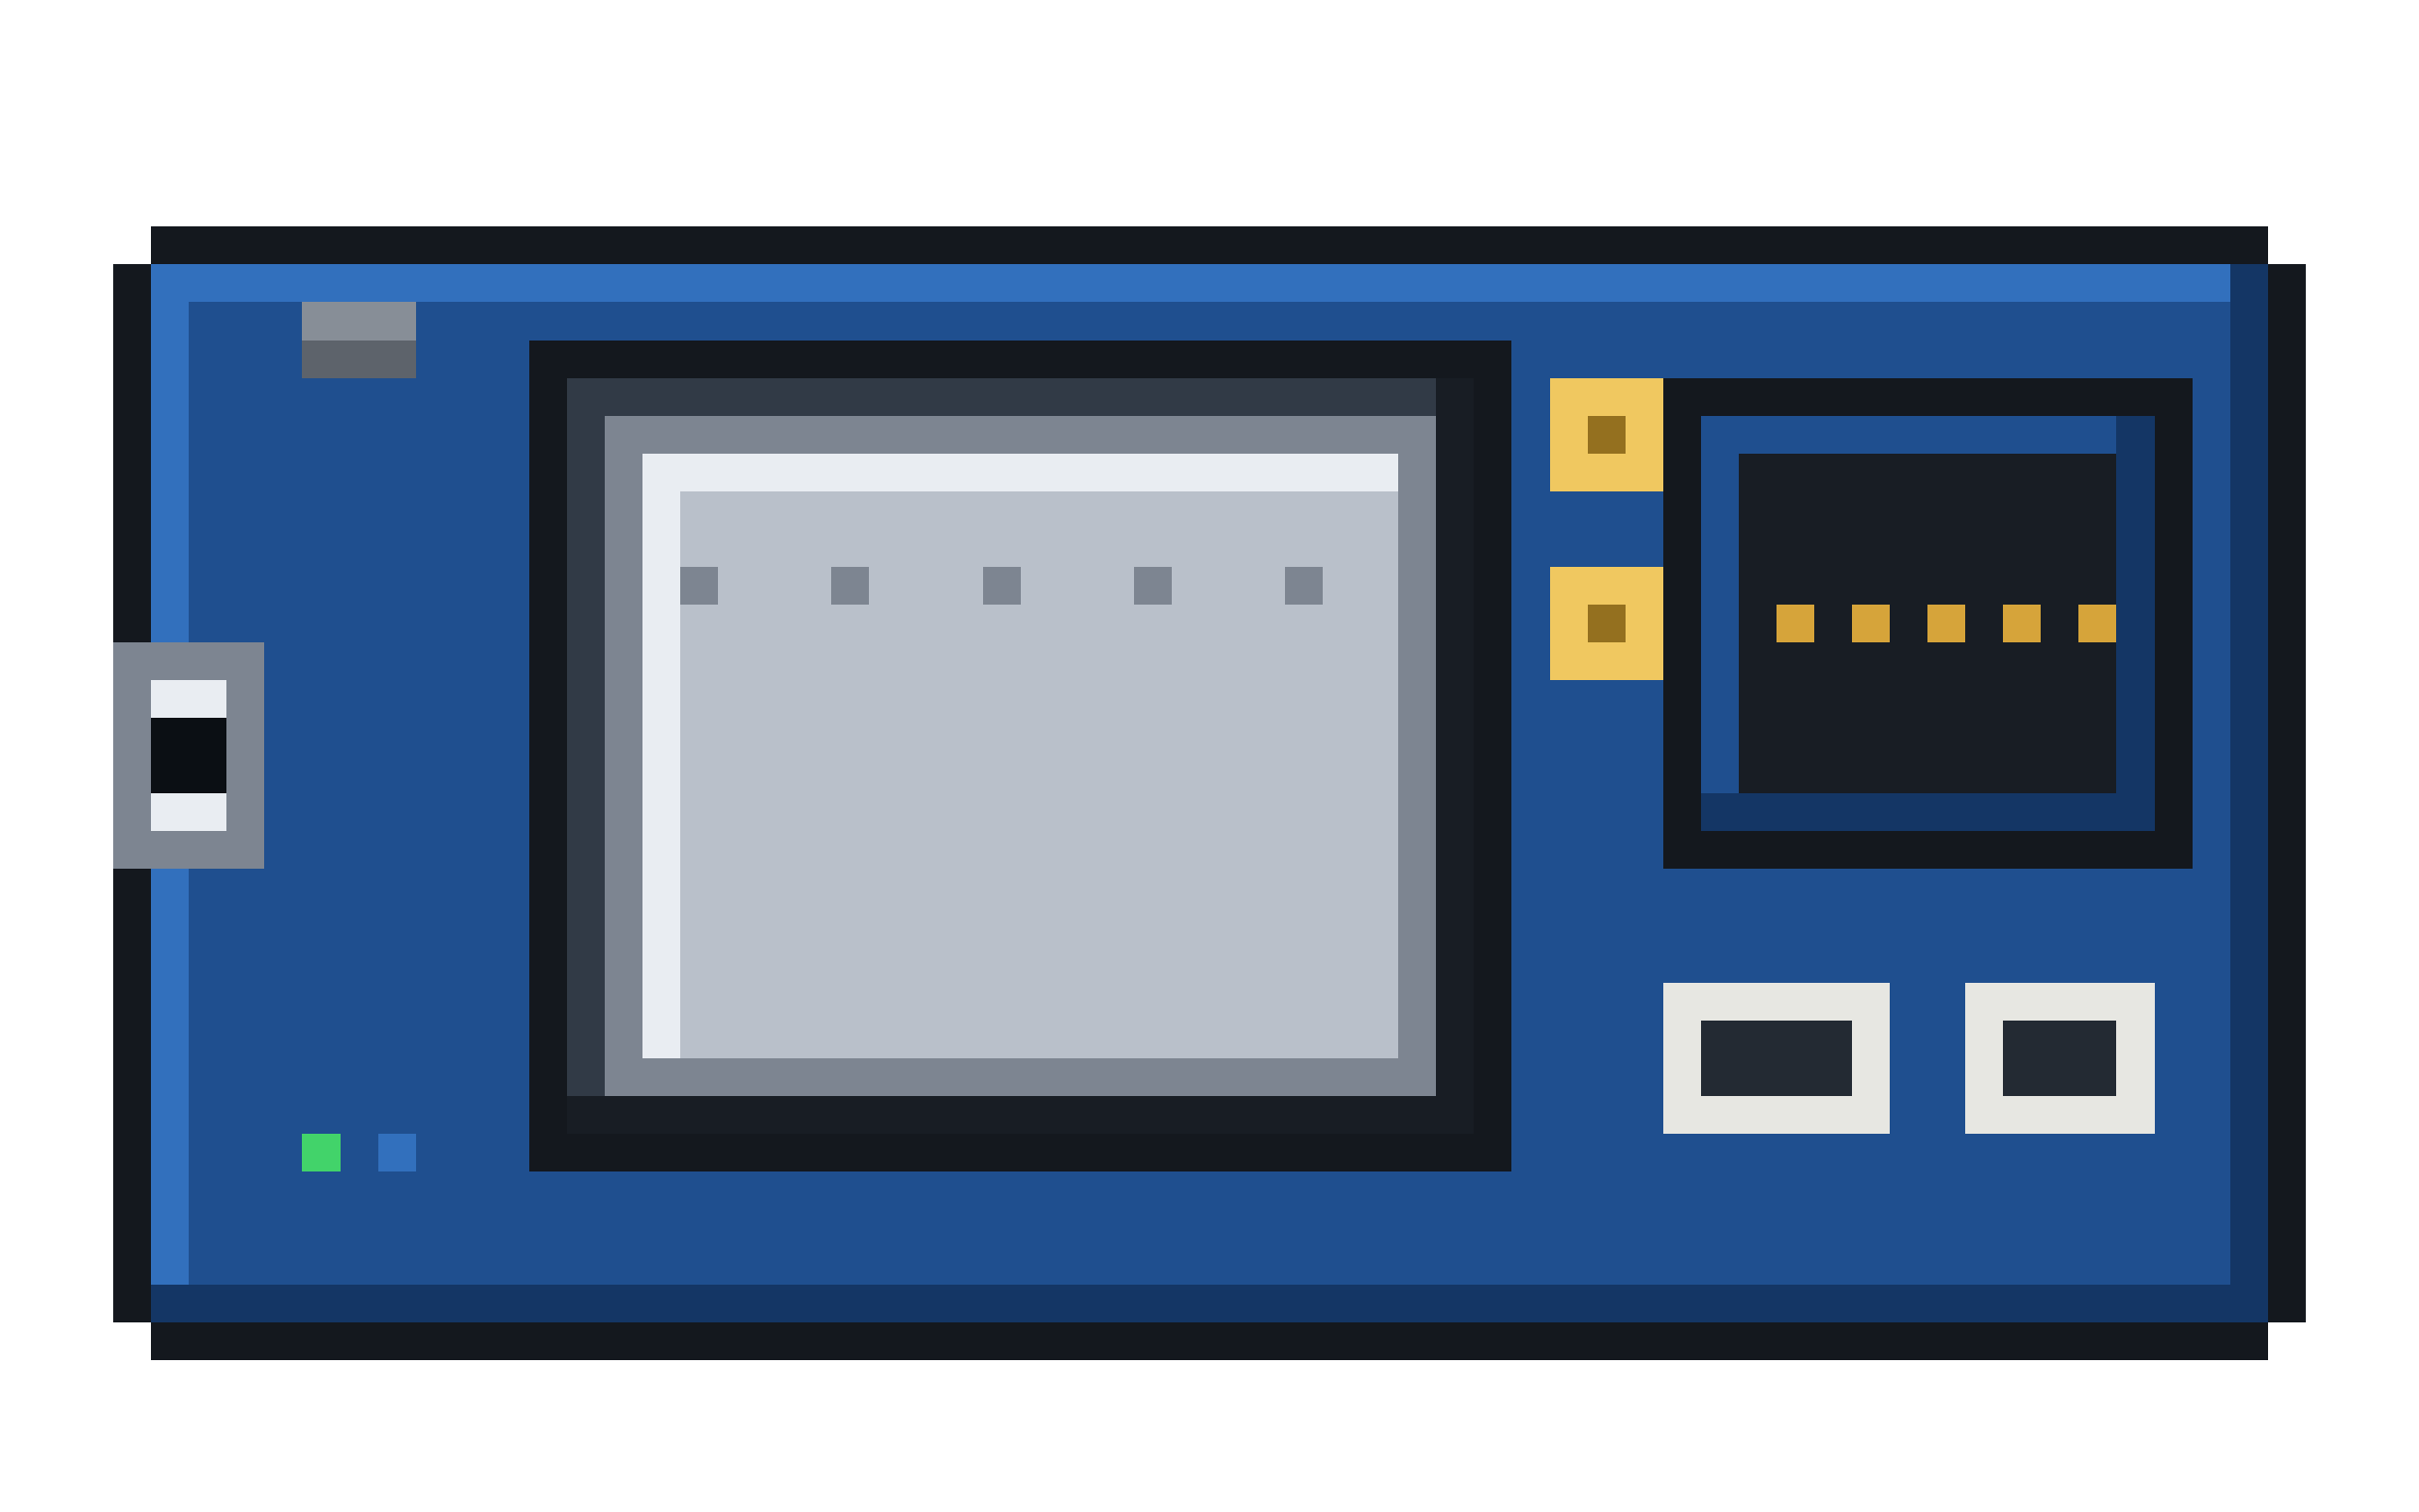
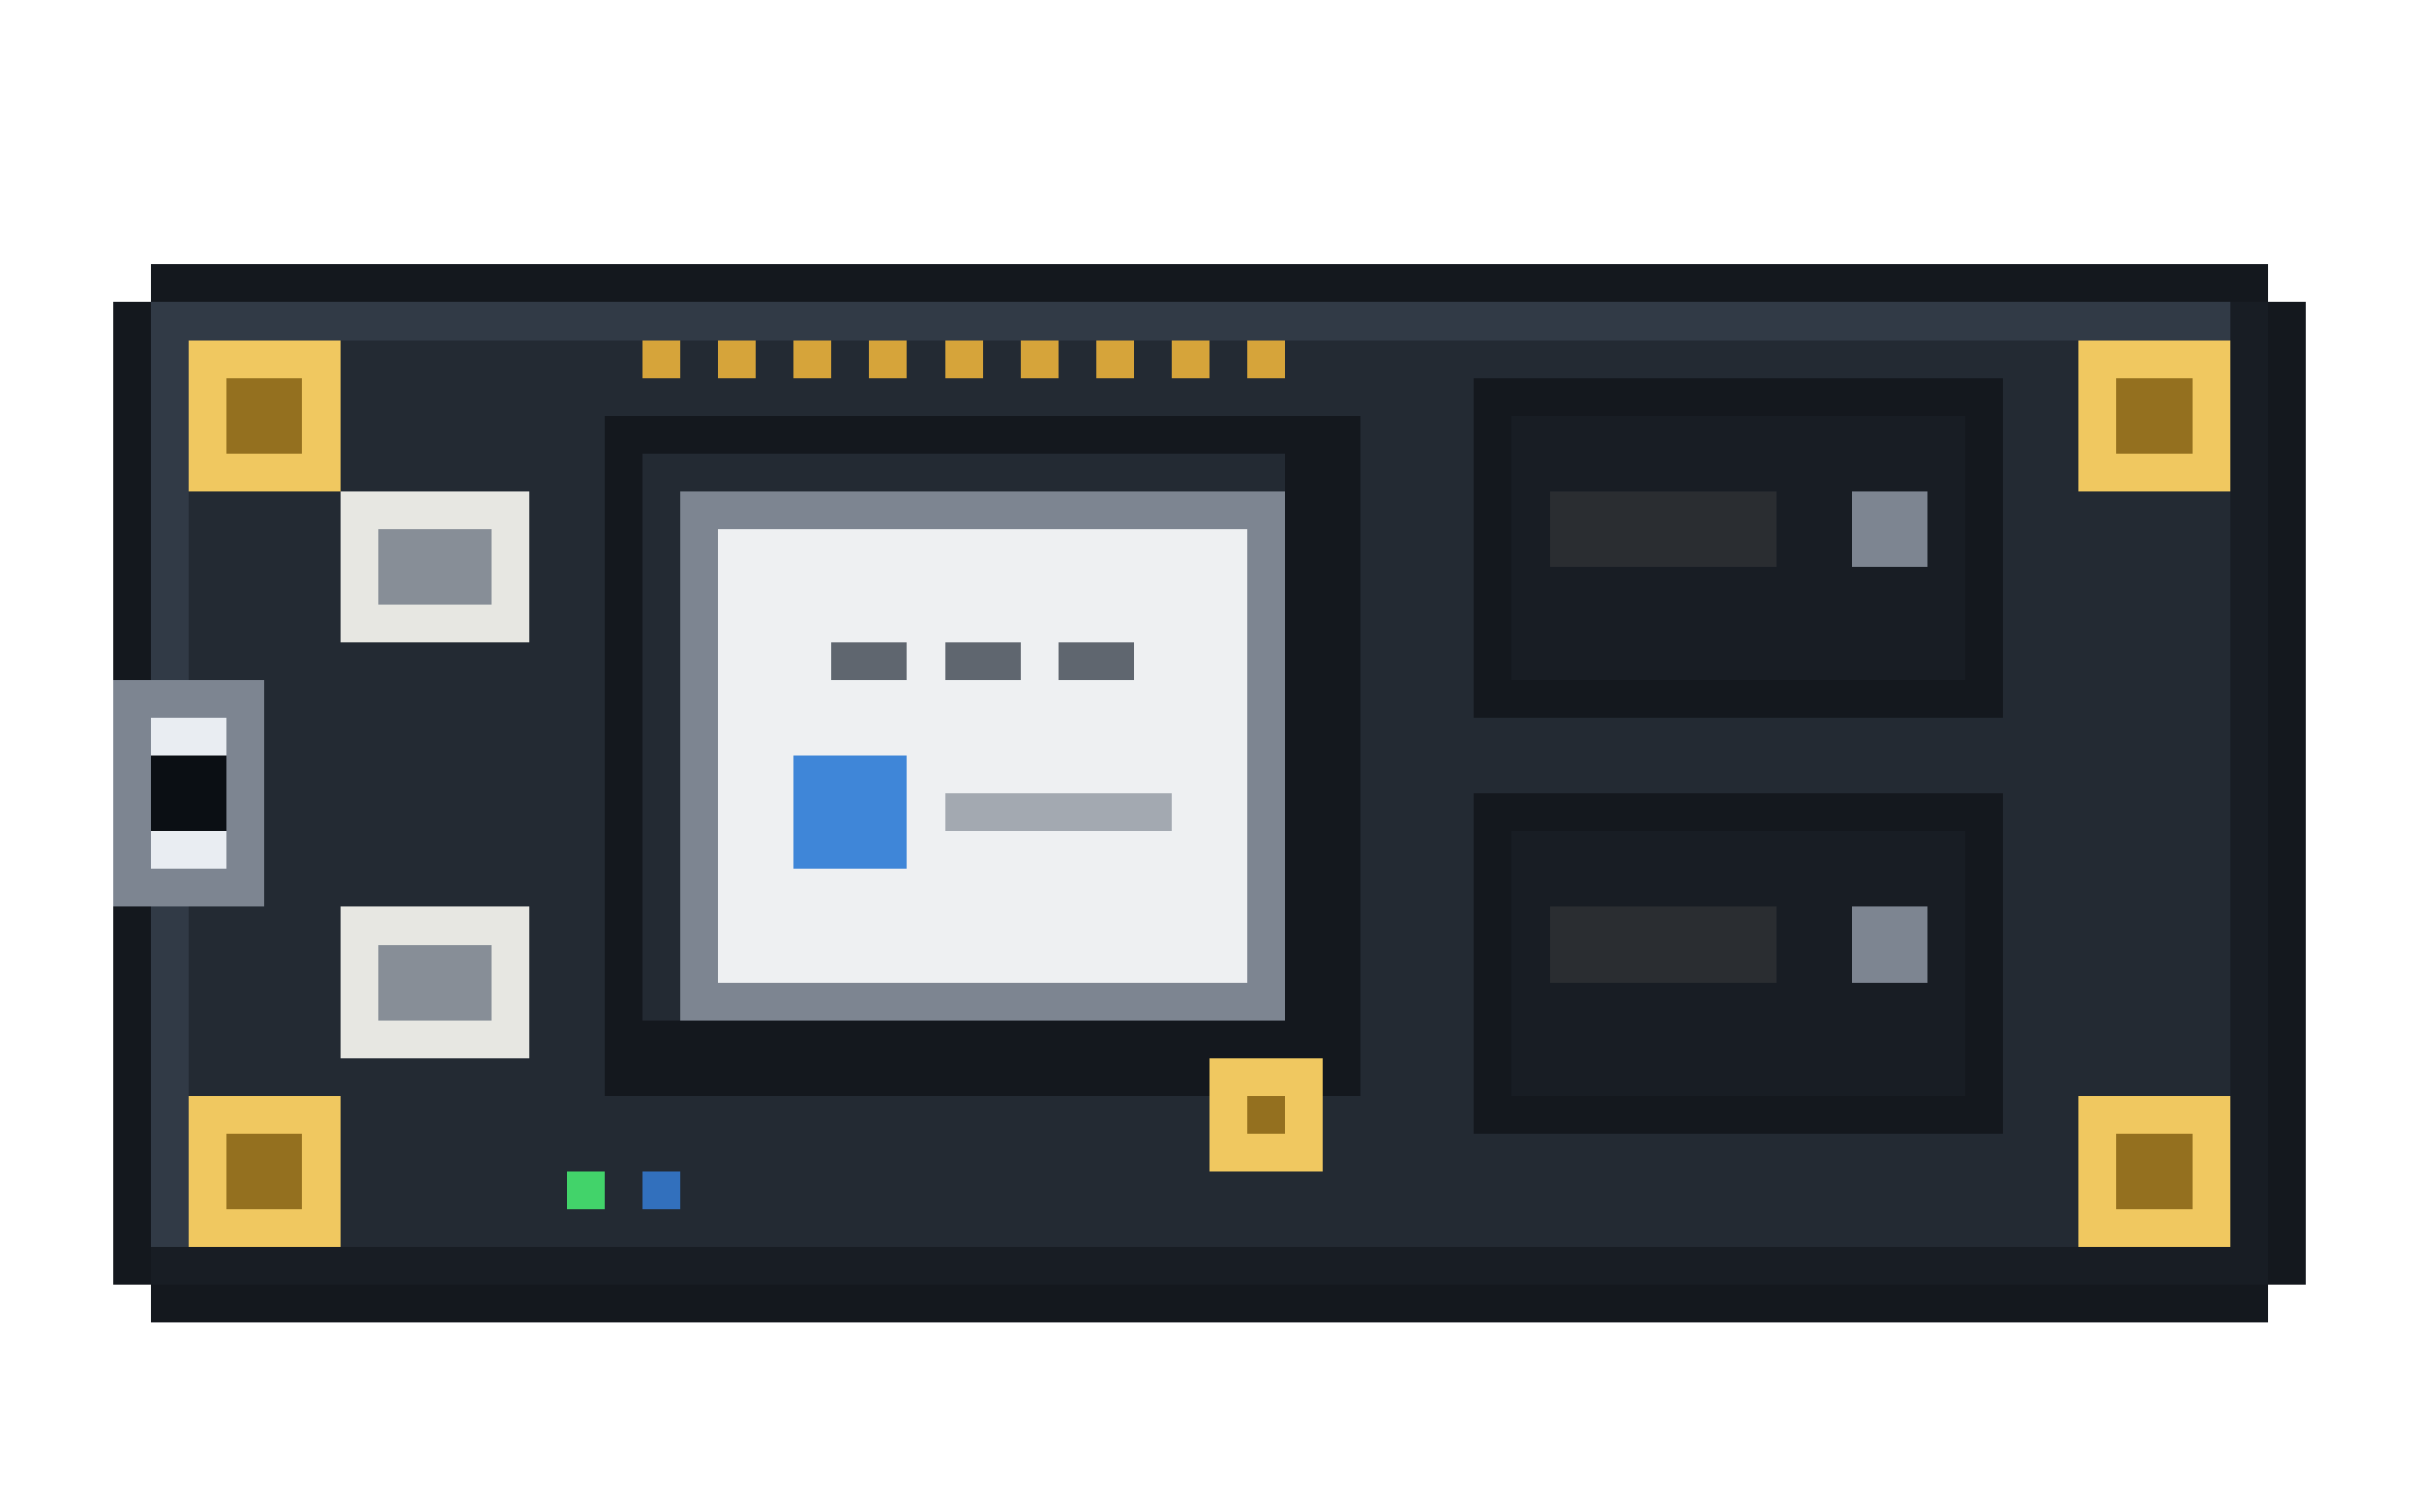
<svg xmlns="http://www.w3.org/2000/svg" viewBox="0 0 64 40" width="256" height="160" shape-rendering="crispEdges" role="img" aria-label="RAK4631 på WisBlock-bas">
-   <path fill="#14181e" d="M4 6h56v1h-56zM3 7h1v1h-1zM60 7h1v1h-1zM3 8h1v1h-1zM60 8h1v1h-1zM3 9h1v1h-1zM14 9h26v1h-26zM60 9h1v1h-1zM3 10h1v1h-1zM14 10h1v1h-1zM39 10h1v1h-1zM44 10h14v1h-14zM60 10h1v1h-1zM3 11h1v1h-1zM14 11h1v1h-1zM39 11h1v1h-1zM44 11h1v1h-1zM57 11h1v1h-1zM60 11h1v1h-1zM3 12h1v1h-1zM14 12h1v1h-1zM39 12h1v1h-1zM44 12h1v1h-1zM57 12h1v1h-1zM60 12h1v1h-1zM3 13h1v1h-1zM14 13h1v1h-1zM39 13h1v1h-1zM44 13h1v1h-1zM57 13h1v1h-1zM60 13h1v1h-1zM3 14h1v1h-1zM14 14h1v1h-1zM39 14h1v1h-1zM44 14h1v1h-1zM57 14h1v1h-1zM60 14h1v1h-1zM3 15h1v1h-1zM14 15h1v1h-1zM39 15h1v1h-1zM44 15h1v1h-1zM57 15h1v1h-1zM60 15h1v1h-1zM3 16h1v1h-1zM14 16h1v1h-1zM39 16h1v1h-1zM44 16h1v1h-1zM57 16h1v1h-1zM60 16h1v1h-1zM14 17h1v1h-1zM39 17h1v1h-1zM44 17h1v1h-1zM57 17h1v1h-1zM60 17h1v1h-1zM14 18h1v1h-1zM39 18h1v1h-1zM44 18h1v1h-1zM57 18h1v1h-1zM60 18h1v1h-1zM14 19h1v1h-1zM39 19h1v1h-1zM44 19h1v1h-1zM57 19h1v1h-1zM60 19h1v1h-1zM14 20h1v1h-1zM39 20h1v1h-1zM44 20h1v1h-1zM57 20h1v1h-1zM60 20h1v1h-1zM14 21h1v1h-1zM39 21h1v1h-1zM44 21h1v1h-1zM57 21h1v1h-1zM60 21h1v1h-1zM14 22h1v1h-1zM39 22h1v1h-1zM44 22h14v1h-14zM60 22h1v1h-1zM3 23h1v1h-1zM14 23h1v1h-1zM39 23h1v1h-1zM60 23h1v1h-1zM3 24h1v1h-1zM14 24h1v1h-1zM39 24h1v1h-1zM60 24h1v1h-1zM3 25h1v1h-1zM14 25h1v1h-1zM39 25h1v1h-1zM60 25h1v1h-1zM3 26h1v1h-1zM14 26h1v1h-1zM39 26h1v1h-1zM60 26h1v1h-1zM3 27h1v1h-1zM14 27h1v1h-1zM39 27h1v1h-1zM60 27h1v1h-1zM3 28h1v1h-1zM14 28h1v1h-1zM39 28h1v1h-1zM60 28h1v1h-1zM3 29h1v1h-1zM14 29h1v1h-1zM39 29h1v1h-1zM60 29h1v1h-1zM3 30h1v1h-1zM14 30h26v1h-26zM60 30h1v1h-1zM3 31h1v1h-1zM60 31h1v1h-1zM3 32h1v1h-1zM60 32h1v1h-1zM3 33h1v1h-1zM60 33h1v1h-1zM3 34h1v1h-1zM60 34h1v1h-1zM4 35h56v1h-56z" />
-   <path fill="#3270bd" d="M4 7h55v1h-55zM4 8h1v1h-1zM4 9h1v1h-1zM4 10h1v1h-1zM4 11h1v1h-1zM4 12h1v1h-1zM4 13h1v1h-1zM4 14h1v1h-1zM4 15h1v1h-1zM4 16h1v1h-1zM4 23h1v1h-1zM4 24h1v1h-1zM4 25h1v1h-1zM4 26h1v1h-1zM4 27h1v1h-1zM4 28h1v1h-1zM4 29h1v1h-1zM4 30h1v1h-1zM10 30h1v1h-1zM4 31h1v1h-1zM4 32h1v1h-1zM4 33h1v1h-1z" />
-   <path fill="#143665" d="M59 7h1v1h-1zM59 8h1v1h-1zM59 9h1v1h-1zM59 10h1v1h-1zM56 11h1v1h-1zM59 11h1v1h-1zM56 12h1v1h-1zM59 12h1v1h-1zM56 13h1v1h-1zM59 13h1v1h-1zM56 14h1v1h-1zM59 14h1v1h-1zM56 15h1v1h-1zM59 15h1v1h-1zM56 16h1v1h-1zM59 16h1v1h-1zM56 17h1v1h-1zM59 17h1v1h-1zM56 18h1v1h-1zM59 18h1v1h-1zM56 19h1v1h-1zM59 19h1v1h-1zM56 20h1v1h-1zM59 20h1v1h-1zM45 21h12v1h-12zM59 21h1v1h-1zM59 22h1v1h-1zM59 23h1v1h-1zM59 24h1v1h-1zM59 25h1v1h-1zM59 26h1v1h-1zM59 27h1v1h-1zM59 28h1v1h-1zM59 29h1v1h-1zM59 30h1v1h-1zM59 31h1v1h-1zM59 32h1v1h-1zM59 33h1v1h-1zM4 34h56v1h-56z" />
-   <path fill="#1f4f8f" d="M5 8h3v1h-3zM11 8h48v1h-48zM5 9h3v1h-3zM11 9h3v1h-3zM40 9h19v1h-19zM5 10h9v1h-9zM40 10h1v1h-1zM58 10h1v1h-1zM5 11h9v1h-9zM40 11h1v1h-1zM45 11h11v1h-11zM58 11h1v1h-1zM5 12h9v1h-9zM40 12h1v1h-1zM45 12h1v1h-1zM58 12h1v1h-1zM5 13h9v1h-9zM40 13h4v1h-4zM45 13h1v1h-1zM58 13h1v1h-1zM5 14h9v1h-9zM40 14h4v1h-4zM45 14h1v1h-1zM58 14h1v1h-1zM5 15h9v1h-9zM40 15h1v1h-1zM45 15h1v1h-1zM58 15h1v1h-1zM5 16h9v1h-9zM40 16h1v1h-1zM45 16h1v1h-1zM58 16h1v1h-1zM7 17h7v1h-7zM40 17h1v1h-1zM45 17h1v1h-1zM58 17h1v1h-1zM7 18h7v1h-7zM40 18h4v1h-4zM45 18h1v1h-1zM58 18h1v1h-1zM7 19h7v1h-7zM40 19h4v1h-4zM45 19h1v1h-1zM58 19h1v1h-1zM7 20h7v1h-7zM40 20h4v1h-4zM45 20h1v1h-1zM58 20h1v1h-1zM7 21h7v1h-7zM40 21h4v1h-4zM58 21h1v1h-1zM7 22h7v1h-7zM40 22h4v1h-4zM58 22h1v1h-1zM5 23h9v1h-9zM40 23h19v1h-19zM5 24h9v1h-9zM40 24h19v1h-19zM5 25h9v1h-9zM40 25h19v1h-19zM5 26h9v1h-9zM40 26h4v1h-4zM50 26h2v1h-2zM57 26h2v1h-2zM5 27h9v1h-9zM40 27h4v1h-4zM50 27h2v1h-2zM57 27h2v1h-2zM5 28h9v1h-9zM40 28h4v1h-4zM50 28h2v1h-2zM57 28h2v1h-2zM5 29h9v1h-9zM40 29h4v1h-4zM50 29h2v1h-2zM57 29h2v1h-2zM5 30h3v1h-3zM9 30h1v1h-1zM11 30h3v1h-3zM40 30h19v1h-19zM5 31h54v1h-54zM5 32h54v1h-54zM5 33h54v1h-54z" />
-   <path fill="#878e97" d="M8 8h3v1h-3z" />
-   <path fill="#5d636b" d="M8 9h3v1h-3z" />
-   <path fill="#313a46" d="M15 10h23v1h-23zM15 11h1v1h-1zM15 12h1v1h-1zM15 13h1v1h-1zM15 14h1v1h-1zM15 15h1v1h-1zM15 16h1v1h-1zM15 17h1v1h-1zM15 18h1v1h-1zM15 19h1v1h-1zM15 20h1v1h-1zM15 21h1v1h-1zM15 22h1v1h-1zM15 23h1v1h-1zM15 24h1v1h-1zM15 25h1v1h-1zM15 26h1v1h-1zM15 27h1v1h-1zM15 28h1v1h-1z" />
-   <path fill="#181d24" d="M38 10h1v1h-1zM38 11h1v1h-1zM38 12h1v1h-1zM46 12h10v1h-10zM38 13h1v1h-1zM46 13h10v1h-10zM38 14h1v1h-1zM46 14h10v1h-10zM38 15h1v1h-1zM46 15h10v1h-10zM38 16h1v1h-1zM46 16h1v1h-1zM48 16h1v1h-1zM50 16h1v1h-1zM52 16h1v1h-1zM54 16h1v1h-1zM38 17h1v1h-1zM46 17h10v1h-10zM38 18h1v1h-1zM46 18h10v1h-10zM38 19h1v1h-1zM46 19h10v1h-10zM38 20h1v1h-1zM46 20h10v1h-10zM38 21h1v1h-1zM38 22h1v1h-1zM38 23h1v1h-1zM38 24h1v1h-1zM38 25h1v1h-1zM38 26h1v1h-1zM38 27h1v1h-1zM38 28h1v1h-1zM15 29h24v1h-24z" />
-   <path fill="#f0c860" d="M41 10h3v1h-3zM41 11h1v1h-1zM43 11h1v1h-1zM41 12h3v1h-3zM41 15h3v1h-3zM41 16h1v1h-1zM43 16h1v1h-1zM41 17h3v1h-3z" />
-   <path fill="#7d8591" d="M16 11h22v1h-22zM16 12h1v1h-1zM37 12h1v1h-1zM16 13h1v1h-1zM37 13h1v1h-1zM16 14h1v1h-1zM37 14h1v1h-1zM16 15h1v1h-1zM18 15h1v1h-1zM22 15h1v1h-1zM26 15h1v1h-1zM30 15h1v1h-1zM34 15h1v1h-1zM37 15h1v1h-1zM16 16h1v1h-1zM37 16h1v1h-1zM3 17h4v1h-4zM16 17h1v1h-1zM37 17h1v1h-1zM3 18h1v1h-1zM6 18h1v1h-1zM16 18h1v1h-1zM37 18h1v1h-1zM3 19h1v1h-1zM6 19h1v1h-1zM16 19h1v1h-1zM37 19h1v1h-1zM3 20h1v1h-1zM6 20h1v1h-1zM16 20h1v1h-1zM37 20h1v1h-1zM3 21h1v1h-1zM6 21h1v1h-1zM16 21h1v1h-1zM37 21h1v1h-1zM3 22h4v1h-4zM16 22h1v1h-1zM37 22h1v1h-1zM16 23h1v1h-1zM37 23h1v1h-1zM16 24h1v1h-1zM37 24h1v1h-1zM16 25h1v1h-1zM37 25h1v1h-1zM16 26h1v1h-1zM37 26h1v1h-1zM16 27h1v1h-1zM37 27h1v1h-1zM16 28h22v1h-22z" />
-   <path fill="#94701f" d="M42 11h1v1h-1zM42 16h1v1h-1z" />
-   <path fill="#e9edf2" d="M17 12h20v1h-20zM17 13h1v1h-1zM17 14h1v1h-1zM17 15h1v1h-1zM17 16h1v1h-1zM17 17h1v1h-1zM4 18h2v1h-2zM17 18h1v1h-1zM17 19h1v1h-1zM17 20h1v1h-1zM4 21h2v1h-2zM17 21h1v1h-1zM17 22h1v1h-1zM17 23h1v1h-1zM17 24h1v1h-1zM17 25h1v1h-1zM17 26h1v1h-1zM17 27h1v1h-1z" />
-   <path fill="#b9c0ca" d="M18 13h19v1h-19zM18 14h19v1h-19zM19 15h3v1h-3zM23 15h3v1h-3zM27 15h3v1h-3zM31 15h3v1h-3zM35 15h2v1h-2zM18 16h19v1h-19zM18 17h19v1h-19zM18 18h19v1h-19zM18 19h19v1h-19zM18 20h19v1h-19zM18 21h19v1h-19zM18 22h19v1h-19zM18 23h19v1h-19zM18 24h19v1h-19zM18 25h19v1h-19zM18 26h19v1h-19zM18 27h19v1h-19z" />
-   <path fill="#d6a43a" d="M47 16h1v1h-1zM49 16h1v1h-1zM51 16h1v1h-1zM53 16h1v1h-1zM55 16h1v1h-1z" />
-   <path fill="#0b0f14" d="M4 19h2v1h-2zM4 20h2v1h-2z" />
-   <path fill="#e7e7e2" d="M44 26h6v1h-6zM52 26h5v1h-5zM44 27h1v1h-1zM49 27h1v1h-1zM52 27h1v1h-1zM56 27h1v1h-1zM44 28h1v1h-1zM49 28h1v1h-1zM52 28h1v1h-1zM56 28h1v1h-1zM44 29h6v1h-6zM52 29h5v1h-5z" />
-   <path fill="#232a33" d="M45 27h4v1h-4zM53 27h3v1h-3zM45 28h4v1h-4zM53 28h3v1h-3z" />
-   <path fill="#42d36a" d="M8 30h1v1h-1z" />
+   <path fill="#14181e" d="M4 7h56v1h-56zM3 8h1v1h-1zM60 8h1v1h-1zM3 9h1v1h-1zM60 9h1v1h-1zM3 10h1v1h-1zM39 10h14v1h-14zM60 10h1v1h-1zM3 11h1v1h-1zM16 11h20v1h-20zM39 11h1v1h-1zM52 11h1v1h-1zM60 11h1v1h-1zM3 12h1v1h-1zM16 12h1v1h-1zM34 12h2v1h-2zM39 12h1v1h-1zM52 12h1v1h-1zM60 12h1v1h-1zM3 13h1v1h-1zM16 13h1v1h-1zM34 13h2v1h-2zM39 13h1v1h-1zM52 13h1v1h-1zM60 13h1v1h-1zM3 14h1v1h-1zM16 14h1v1h-1zM34 14h2v1h-2zM39 14h1v1h-1zM52 14h1v1h-1zM60 14h1v1h-1zM3 15h1v1h-1zM16 15h1v1h-1zM34 15h2v1h-2zM39 15h1v1h-1zM52 15h1v1h-1zM60 15h1v1h-1zM3 16h1v1h-1zM16 16h1v1h-1zM34 16h2v1h-2zM39 16h1v1h-1zM52 16h1v1h-1zM60 16h1v1h-1zM3 17h1v1h-1zM16 17h1v1h-1zM34 17h2v1h-2zM39 17h1v1h-1zM52 17h1v1h-1zM60 17h1v1h-1zM16 18h1v1h-1zM34 18h2v1h-2zM39 18h14v1h-14zM60 18h1v1h-1zM16 19h1v1h-1zM34 19h2v1h-2zM60 19h1v1h-1zM16 20h1v1h-1zM34 20h2v1h-2zM60 20h1v1h-1zM16 21h1v1h-1zM34 21h2v1h-2zM39 21h14v1h-14zM60 21h1v1h-1zM16 22h1v1h-1zM34 22h2v1h-2zM39 22h1v1h-1zM52 22h1v1h-1zM60 22h1v1h-1zM16 23h1v1h-1zM34 23h2v1h-2zM39 23h1v1h-1zM52 23h1v1h-1zM60 23h1v1h-1zM3 24h1v1h-1zM16 24h1v1h-1zM34 24h2v1h-2zM39 24h1v1h-1zM52 24h1v1h-1zM60 24h1v1h-1zM3 25h1v1h-1zM16 25h1v1h-1zM34 25h2v1h-2zM39 25h1v1h-1zM52 25h1v1h-1zM60 25h1v1h-1zM3 26h1v1h-1zM16 26h1v1h-1zM34 26h2v1h-2zM39 26h1v1h-1zM52 26h1v1h-1zM60 26h1v1h-1zM3 27h1v1h-1zM16 27h20v1h-20zM39 27h1v1h-1zM52 27h1v1h-1zM60 27h1v1h-1zM3 28h1v1h-1zM16 28h16v1h-16zM35 28h1v1h-1zM39 28h1v1h-1zM52 28h1v1h-1zM60 28h1v1h-1zM3 29h1v1h-1zM39 29h14v1h-14zM60 29h1v1h-1zM3 30h1v1h-1zM60 30h1v1h-1zM3 31h1v1h-1zM60 31h1v1h-1zM3 32h1v1h-1zM60 32h1v1h-1zM3 33h1v1h-1zM60 33h1v1h-1zM4 34h56v1h-56z" />
+   <path fill="#313a46" d="M4 8h55v1h-55zM4 9h1v1h-1zM4 10h1v1h-1zM4 11h1v1h-1zM4 12h1v1h-1zM4 13h1v1h-1zM4 14h1v1h-1zM4 15h1v1h-1zM4 16h1v1h-1zM4 17h1v1h-1zM4 24h1v1h-1zM4 25h1v1h-1zM4 26h1v1h-1zM4 27h1v1h-1zM4 28h1v1h-1zM4 29h1v1h-1zM4 30h1v1h-1zM4 31h1v1h-1zM4 32h1v1h-1z" />
+   <path fill="#181d24" d="M59 8h1v1h-1zM59 9h1v1h-1zM59 10h1v1h-1zM40 11h12v1h-12zM59 11h1v1h-1zM40 12h12v1h-12zM59 12h1v1h-1zM40 13h1v1h-1zM47 13h2v1h-2zM51 13h1v1h-1zM59 13h1v1h-1zM40 14h1v1h-1zM47 14h2v1h-2zM51 14h1v1h-1zM59 14h1v1h-1zM40 15h12v1h-12zM59 15h1v1h-1zM40 16h12v1h-12zM59 16h1v1h-1zM40 17h12v1h-12zM59 17h1v1h-1zM59 18h1v1h-1zM59 19h1v1h-1zM59 20h1v1h-1zM59 21h1v1h-1zM40 22h12v1h-12zM59 22h1v1h-1zM40 23h12v1h-12zM59 23h1v1h-1zM40 24h1v1h-1zM47 24h2v1h-2zM51 24h1v1h-1zM59 24h1v1h-1zM40 25h1v1h-1zM47 25h2v1h-2zM51 25h1v1h-1zM59 25h1v1h-1zM40 26h12v1h-12zM59 26h1v1h-1zM40 27h12v1h-12zM59 27h1v1h-1zM40 28h12v1h-12zM59 28h1v1h-1zM59 29h1v1h-1zM59 30h1v1h-1zM59 31h1v1h-1zM59 32h1v1h-1zM4 33h56v1h-56z" />
+   <path fill="#f0c860" d="M5 9h4v1h-4zM55 9h4v1h-4zM5 10h1v1h-1zM8 10h1v1h-1zM55 10h1v1h-1zM58 10h1v1h-1zM5 11h1v1h-1zM8 11h1v1h-1zM55 11h1v1h-1zM58 11h1v1h-1zM5 12h4v1h-4zM55 12h4v1h-4zM32 28h3v1h-3zM5 29h4v1h-4zM32 29h1v1h-1zM34 29h1v1h-1zM55 29h4v1h-4zM5 30h1v1h-1zM8 30h1v1h-1zM32 30h3v1h-3zM55 30h1v1h-1zM58 30h1v1h-1zM5 31h1v1h-1zM8 31h1v1h-1zM55 31h1v1h-1zM58 31h1v1h-1zM5 32h4v1h-4zM55 32h4v1h-4z" />
+   <path fill="#232a33" d="M9 9h8v1h-8zM18 9h1v1h-1zM20 9h1v1h-1zM22 9h1v1h-1zM24 9h1v1h-1zM26 9h1v1h-1zM28 9h1v1h-1zM30 9h1v1h-1zM32 9h1v1h-1zM34 9h21v1h-21zM9 10h30v1h-30zM53 10h2v1h-2zM9 11h7v1h-7zM36 11h3v1h-3zM53 11h2v1h-2zM9 12h7v1h-7zM17 12h17v1h-17zM36 12h3v1h-3zM53 12h2v1h-2zM5 13h4v1h-4zM14 13h2v1h-2zM17 13h1v1h-1zM36 13h3v1h-3zM53 13h6v1h-6zM5 14h4v1h-4zM14 14h2v1h-2zM17 14h1v1h-1zM36 14h3v1h-3zM53 14h6v1h-6zM5 15h4v1h-4zM14 15h2v1h-2zM17 15h1v1h-1zM36 15h3v1h-3zM53 15h6v1h-6zM5 16h4v1h-4zM14 16h2v1h-2zM17 16h1v1h-1zM36 16h3v1h-3zM53 16h6v1h-6zM5 17h11v1h-11zM17 17h1v1h-1zM36 17h3v1h-3zM53 17h6v1h-6zM7 18h9v1h-9zM17 18h1v1h-1zM36 18h3v1h-3zM53 18h6v1h-6zM7 19h9v1h-9zM17 19h1v1h-1zM36 19h23v1h-23zM7 20h9v1h-9zM17 20h1v1h-1zM36 20h23v1h-23zM7 21h9v1h-9zM17 21h1v1h-1zM36 21h3v1h-3zM53 21h6v1h-6zM7 22h9v1h-9zM17 22h1v1h-1zM36 22h3v1h-3zM53 22h6v1h-6zM7 23h9v1h-9zM17 23h1v1h-1zM36 23h3v1h-3zM53 23h6v1h-6zM5 24h4v1h-4zM14 24h2v1h-2zM17 24h1v1h-1zM36 24h3v1h-3zM53 24h6v1h-6zM5 25h4v1h-4zM14 25h2v1h-2zM17 25h1v1h-1zM36 25h3v1h-3zM53 25h6v1h-6zM5 26h4v1h-4zM14 26h2v1h-2zM17 26h1v1h-1zM36 26h3v1h-3zM53 26h6v1h-6zM5 27h4v1h-4zM14 27h2v1h-2zM36 27h3v1h-3zM53 27h6v1h-6zM5 28h11v1h-11zM36 28h3v1h-3zM53 28h6v1h-6zM9 29h23v1h-23zM35 29h4v1h-4zM53 29h2v1h-2zM9 30h23v1h-23zM35 30h20v1h-20zM9 31h6v1h-6zM16 31h1v1h-1zM18 31h37v1h-37zM9 32h46v1h-46z" />
+   <path fill="#d6a43a" d="M17 9h1v1h-1zM19 9h1v1h-1zM21 9h1v1h-1zM23 9h1v1h-1zM25 9h1v1h-1zM27 9h1v1h-1zM29 9h1v1h-1zM31 9h1v1h-1zM33 9h1v1h-1z" />
+   <path fill="#94701f" d="M6 10h2v1h-2zM56 10h2v1h-2zM6 11h2v1h-2zM56 11h2v1h-2zM33 29h1v1h-1zM6 30h2v1h-2zM56 30h2v1h-2zM6 31h2v1h-2zM56 31h2v1h-2z" />
+   <path fill="#e7e7e2" d="M9 13h5v1h-5zM9 14h1v1h-1zM13 14h1v1h-1zM9 15h1v1h-1zM13 15h1v1h-1zM9 16h5v1h-5zM9 24h5v1h-5zM9 25h1v1h-1zM13 25h1v1h-1zM9 26h1v1h-1zM13 26h1v1h-1zM9 27h5v1h-5z" />
+   <path fill="#7d8591" d="M18 13h16v1h-16zM49 13h2v1h-2zM18 14h1v1h-1zM33 14h1v1h-1zM49 14h2v1h-2zM18 15h1v1h-1zM33 15h1v1h-1zM18 16h1v1h-1zM33 16h1v1h-1zM18 17h1v1h-1zM33 17h1v1h-1zM3 18h4v1h-4zM18 18h1v1h-1zM33 18h1v1h-1zM3 19h1v1h-1zM6 19h1v1h-1zM18 19h1v1h-1zM33 19h1v1h-1zM3 20h1v1h-1zM6 20h1v1h-1zM18 20h1v1h-1zM33 20h1v1h-1zM3 21h1v1h-1zM6 21h1v1h-1zM18 21h1v1h-1zM33 21h1v1h-1zM3 22h1v1h-1zM6 22h1v1h-1zM18 22h1v1h-1zM33 22h1v1h-1zM3 23h4v1h-4zM18 23h1v1h-1zM33 23h1v1h-1zM18 24h1v1h-1zM33 24h1v1h-1zM49 24h2v1h-2zM18 25h1v1h-1zM33 25h1v1h-1zM49 25h2v1h-2zM18 26h16v1h-16z" />
+   <path fill="#2a2d31" d="M41 13h6v1h-6zM41 14h6v1h-6zM41 24h6v1h-6zM41 25h6v1h-6z" />
+   <path fill="#878e97" d="M10 14h3v1h-3zM10 15h3v1h-3zM10 25h3v1h-3zM10 26h3v1h-3z" />
+   <path fill="#eef0f2" d="M19 14h14v1h-14zM19 15h14v1h-14zM19 16h14v1h-14zM19 17h3v1h-3zM24 17h1v1h-1zM27 17h1v1h-1zM30 17h3v1h-3zM19 18h14v1h-14zM19 19h14v1h-14zM19 20h2v1h-2zM24 20h9v1h-9zM19 21h2v1h-2zM24 21h1v1h-1zM31 21h2v1h-2zM19 22h2v1h-2zM24 22h9v1h-9zM19 23h14v1h-14zM19 24h14v1h-14zM19 25h14v1h-14z" />
+   <path fill="#5f666f" d="M22 17h2v1h-2zM25 17h2v1h-2zM28 17h2v1h-2z" />
+   <path fill="#e9edf2" d="M4 19h2v1h-2zM4 22h2v1h-2z" />
+   <path fill="#0b0f14" d="M4 20h2v1h-2zM4 21h2v1h-2z" />
+   <path fill="#3f86d8" d="M21 20h3v1h-3zM21 21h3v1h-3zM21 22h3v1h-3z" />
+   <path fill="#a3a9b1" d="M25 21h6v1h-6z" />
+   <path fill="#42d36a" d="M15 31h1v1h-1z" />
+   <path fill="#3270bd" d="M17 31h1v1h-1z" />
</svg>
